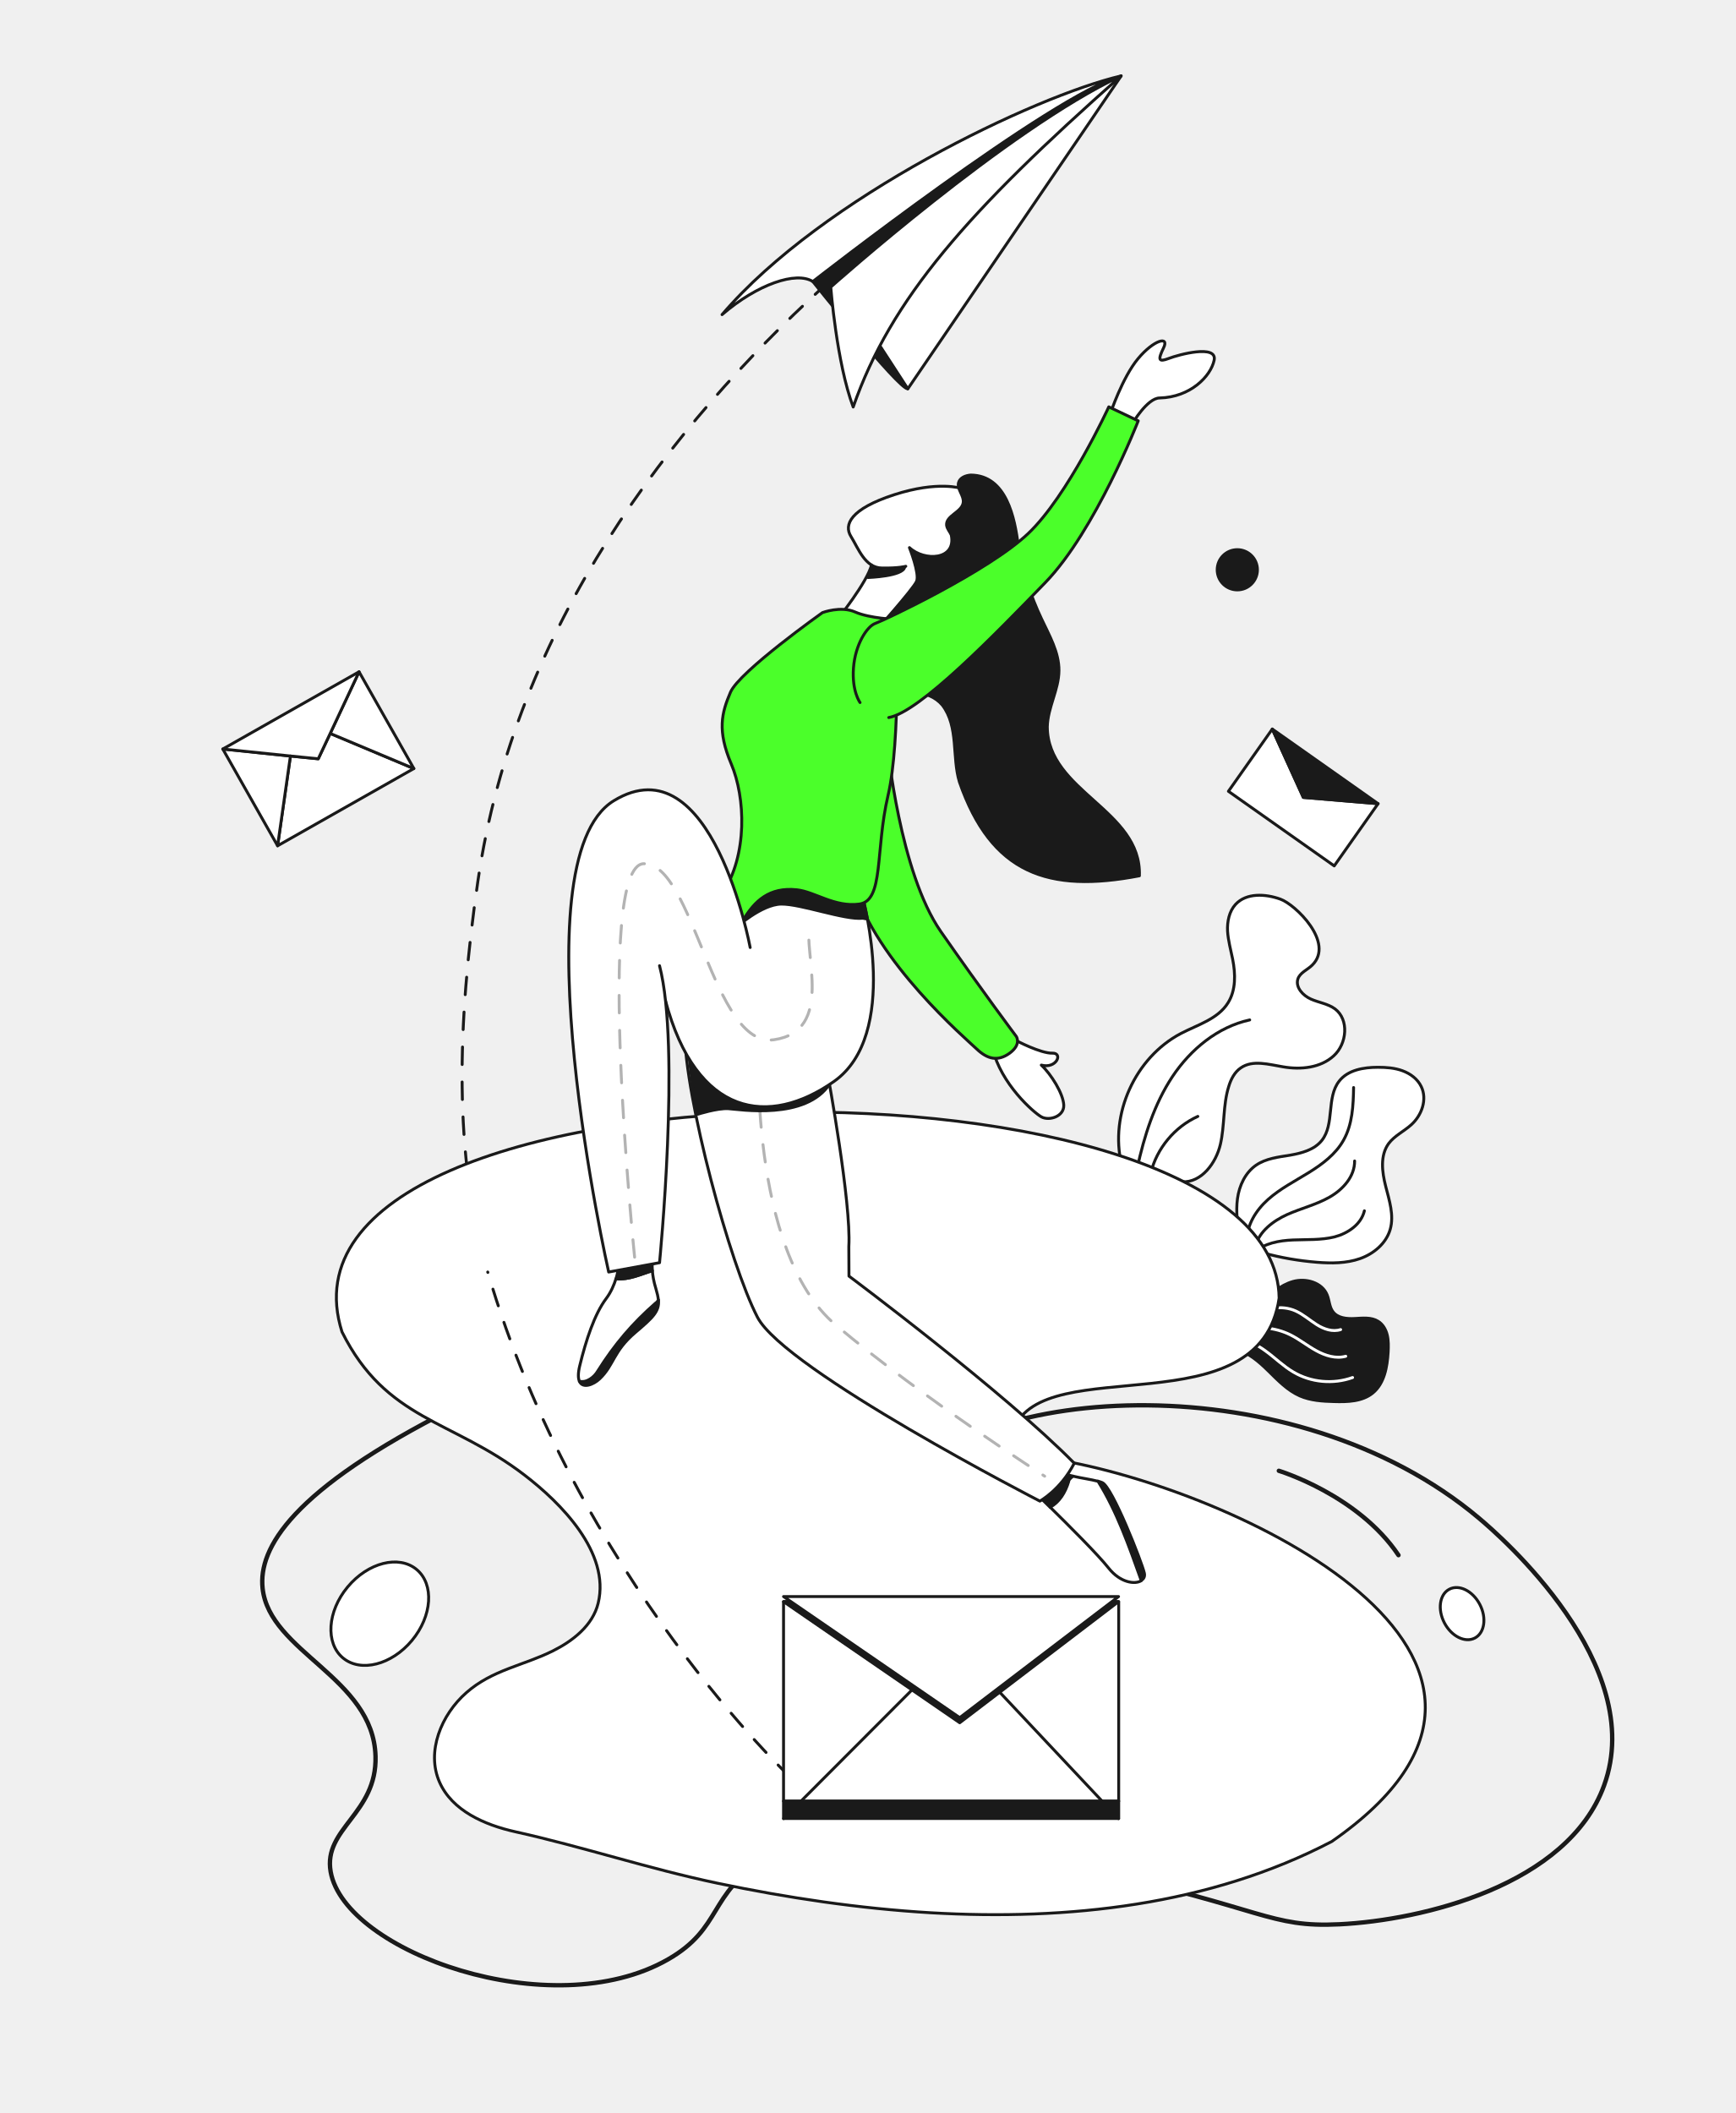
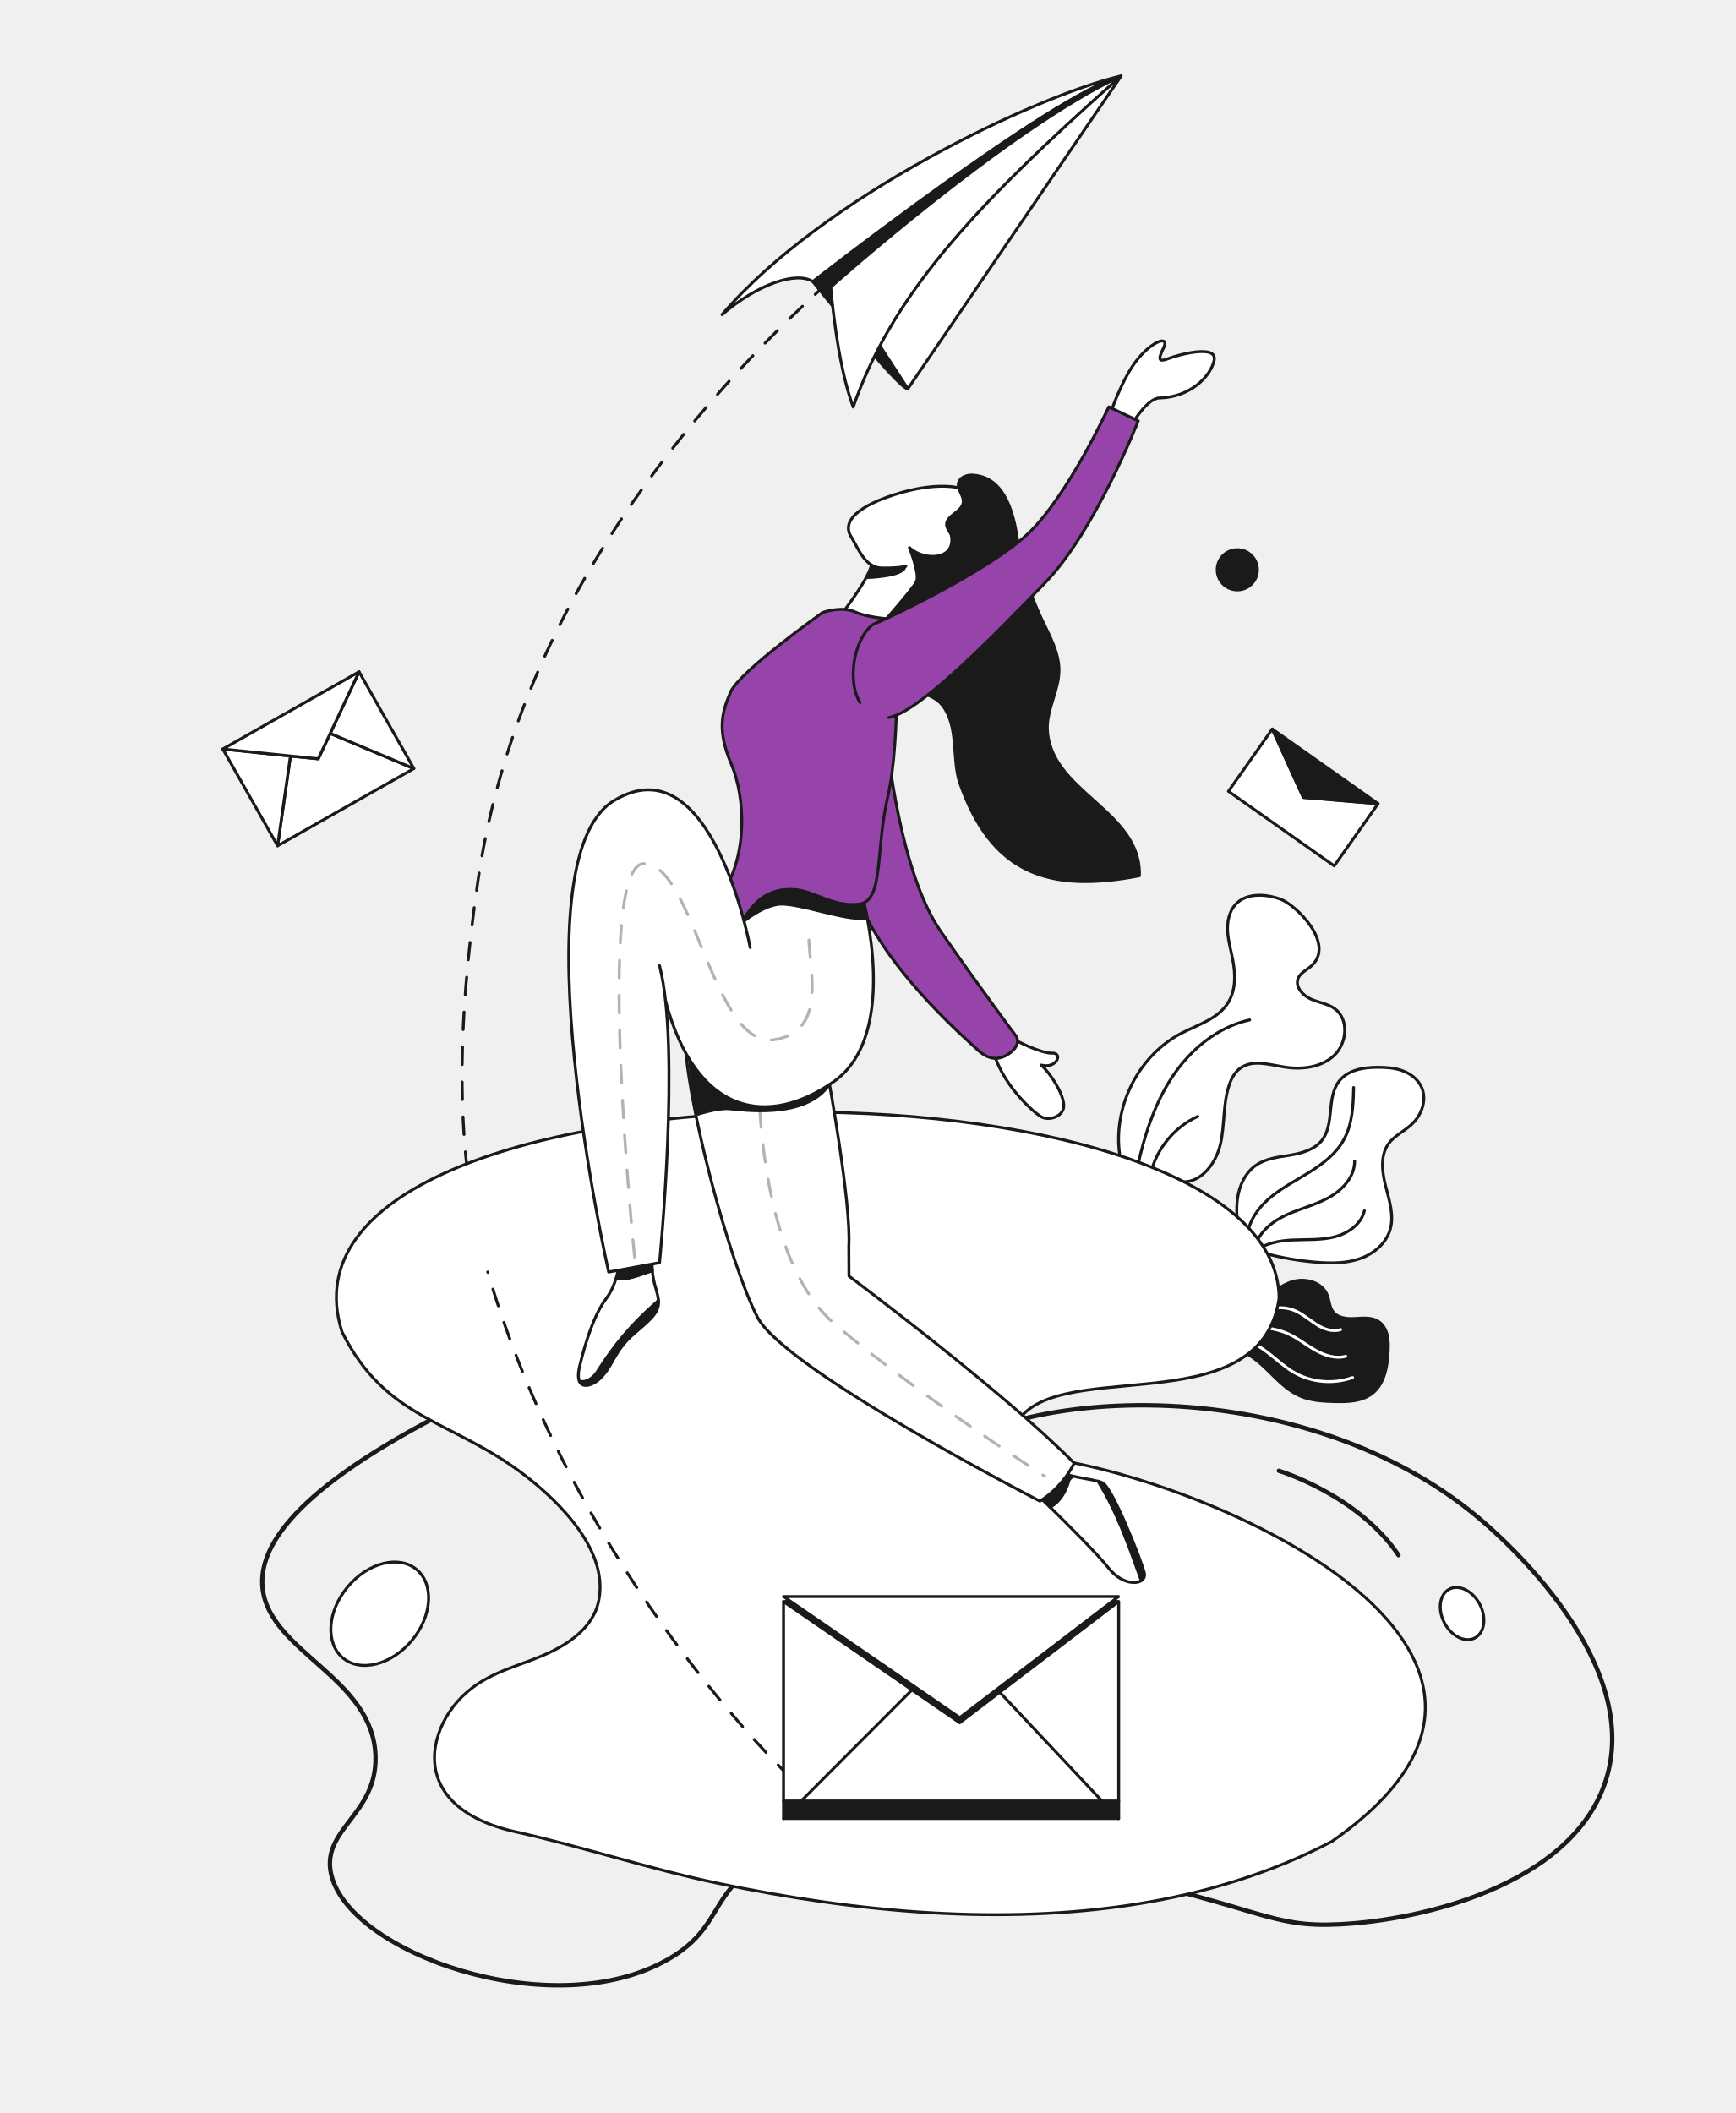
<svg xmlns="http://www.w3.org/2000/svg" version="1.1" id="Layer_1" x="0px" y="0px" viewBox="0 0 1191 1450" style="enable-background:new 0 0 1191 1450;" xml:space="preserve">
  <style type="text/css">
	.st0{fill:none;stroke:#1A1A1A;stroke-width:3;stroke-linecap:round;stroke-linejoin:round;stroke-miterlimit:10;}
	
		.st1{fill:none;stroke:#1A1A1A;stroke-width:2;stroke-linecap:round;stroke-linejoin:round;stroke-miterlimit:10;stroke-dasharray:12;}
	.st2{fill:#1A1A1A;stroke:#1A1A1A;stroke-width:2;stroke-linecap:round;stroke-linejoin:round;stroke-miterlimit:10;}
	.st3{fill:#FFFFFF;stroke:#1A1A1A;stroke-width:2;stroke-linecap:round;stroke-linejoin:round;stroke-miterlimit:10;}
	.st4{fill:none;stroke:#1A1A1A;stroke-width:2;stroke-linecap:round;stroke-linejoin:round;stroke-miterlimit:10;}
	.st5{fill:none;stroke:#FFFFFF;stroke-width:2;stroke-linecap:round;stroke-linejoin:round;stroke-miterlimit:10;}
	
		.st6{fill:none;stroke:#B3B3B3;stroke-width:2;stroke-linecap:round;stroke-linejoin:round;stroke-miterlimit:10;stroke-dasharray:12;}
- 	.st7{fill:#4BFF2A;stroke:#1A1A1A;stroke-width:2;stroke-linecap:round;stroke-linejoin:round;stroke-miterlimit:10;}
+ 	.st7{fill:#9644AA;stroke:#1A1A1A;stroke-width:2;stroke-linecap:round;stroke-linejoin:round;stroke-miterlimit:10;}
+ 	.st8{fill:#FFFFFF;stroke:#1A1A1A;stroke-width:2;stroke-linecap:round;stroke-linejoin:round;stroke-miterlimit:10;}
+ 	.st9{fill:#FFFFFF;stroke:#1A1A1A;stroke-width:2;stroke-linecap:round;stroke-linejoin:round;stroke-miterlimit:10;}
</style>
  <g>
    <path class="st0" d="M310.8,966.5c-110.9,56-133.5,96-130.6,123.4c4.7,43.9,76,61.2,77.5,115.3c1.1,39.4-36,49.5-30.8,79.2   c9.6,54.9,151.5,106,231.5,60.2c37.6-21.5,27.6-45,65.8-68.2c16-9.7,56-28.8,227.2,8c115.8,24.9,119.6,38.5,167.8,36.1   c56.8-2.8,156.7-26.7,181.6-95.3c30.2-83.1-71.5-171.4-86-183.5c-126-106.1-345.8-94.1-401.4-18.1c-10.1,13.8-18.3,34.5-38.2,38.1   c-32.2,5.8-54.8-40.1-100.9-69.2C443.9,973.4,394.2,955.7,310.8,966.5z" />
    <g>
-       <path class="st1" d="M334.6,872.9c-23.5-80-20.8-170.5-6.7-267.9C379,252.3,761.9,54.9,761.9,54.9" />
+       <path class="st1" d="M334.6,872.9c-23.5-80-20.8-170.5-6.7-267.9c51.1-352.7,434-550.1,434-550.1" />
      <path class="st2" d="M557.8,193.2c0,0,58.7,73.6,65.1,73.6C624,254.8,746.5,72.1,765.3,54C690.6,72.2,557.8,193.2,557.8,193.2z" />
      <polygon class="st3" points="623,266.8 581.8,203.4 769.4,52.1   " />
      <path class="st3" d="M557.8,193.2c0,0,164.5-128.4,211.5-141.1c-58.6,13.7-204.8,83-273.8,163.8    C519.9,194.9,546.5,186,557.8,193.2z" />
      <path class="st3" d="M570.1,197c0,0,120.8-108,199.2-144.9C664,145.2,611.4,205,585.5,279.3C574.1,249,570.1,197,570.1,197z" />
    </g>
    <path class="st3" d="M769.7,799.2c-8.4-34.5,9.3-73.5,40.7-90c11.5-6,25.4-9.9,32.3-21c5.5-8.7,5.2-19.9,3.2-30   c-1.3-6.4-3.1-12.8-3.5-19.3c-0.3-6.5,1.1-13.5,5.5-18.3c7.4-8,20.4-7.3,30.7-3.6c10.3,3.6,37.5,29.9,21.9,45.3   c-3.3,3.3-8.6,5.2-9.9,9.7c-1.6,5.7,3.6,11.2,9,13.6s11.7,3.2,16.5,6.7c9.8,7.3,8.3,23.9-0.8,32.2c-9,8.3-22.6,9.7-34.7,7.6   c-9.8-1.6-20.9-5-29.1,0.7c-4.3,2.9-6.8,7.8-8.3,12.8c-4,12.7-2.7,26.6-5.7,39.6s-13,26.4-26.3,25.8" />
    <path class="st3" d="M780.4,801.6c4.8-22,11.7-43.9,24.1-62.7c12.5-18.8,31.1-34.2,53.1-39" />
    <path class="st3" d="M789.7,804.9c4.2-16.9,16.4-31.6,32.3-38.8" />
-     <path class="st3" d="M850.6,849.7c-1.3-9-2.6-18.1-1.4-27.1s5.4-18,12.9-23.1c6.8-4.6,15.3-5.5,23.3-6.8c8-1.4,16.6-3.7,21.7-10.1   c8.9-11.2,3-29.4,11.9-40.7c6-7.7,16.8-9.5,26.6-9.5c5.7,0,11.5,0.4,16.9,2.4c5.4,2,10.3,5.6,12.8,10.8c4.3,8.8,0.4,19.8-6.9,26.3   c-5,4.5-11.5,7.5-15.5,12.9c-5.9,8.2-4.5,19.4-2,29.2c2.5,9.8,5.9,20,3.1,29.7c-2.8,9.6-11.3,16.7-20.7,20   c-9.4,3.3-19.7,3.3-29.6,2.5c-12.4-1-24.7-3.1-36.7-6.4" />
-     <path class="st4" d="M855.7,851.9c-0.3-11.1,6.2-21.4,14.5-28.8c8.3-7.4,18.3-12.5,27.7-18.3c9.4-5.8,18.7-12.7,24.1-22.4   c6.1-10.8,6.7-23.7,6.9-36.1" />
+     <path class="st3" d="M850.6,849.7c-1.3-9-2.6-18.1-1.4-27.1s5.4-18,12.9-23.1c6.8-4.6,15.3-5.5,23.3-6.8c8-1.4,16.6-3.7,21.7-10.1   c8.9-11.2,3-29.4,11.9-40.7c6-7.7,16.8-9.5,26.6-9.5c5.7,0,11.5,0.4,16.9,2.4s10.3,5.6,12.8,10.8c4.3,8.8,0.4,19.8-6.9,26.3   c-5,4.5-11.5,7.5-15.5,12.9c-5.9,8.2-4.5,19.4-2,29.2s5.9,20,3.1,29.7c-2.8,9.6-11.3,16.7-20.7,20s-19.7,3.3-29.6,2.5   c-12.4-1-24.7-3.1-36.7-6.4" />
+     <path class="st4" d="M855.7,851.9c-0.3-11.1,6.2-21.4,14.5-28.8c8.3-7.4,18.3-12.5,27.7-18.3s18.7-12.7,24.1-22.4   c6.1-10.8,6.7-23.7,6.9-36.1" />
    <path class="st4" d="M861.5,855.1c2.8-10.2,12.1-17.2,21.7-21.6c9.6-4.3,20.1-6.8,29.2-12c9.2-5.2,17.3-14.2,17.2-24.8" />
    <path class="st4" d="M860.6,859.4c7.2-6.3,17.2-8.1,26.7-8.5s19.2,0.2,28.5-2.1c9.2-2.4,18.3-8.6,20.5-17.9" />
    <path class="st2" d="M824.4,935.4c3.5-8.5,14.5-11.9,23.4-9.6s16.1,8.6,22.7,15.1c6.6,6.5,13.1,13.3,21.5,17   c7.3,3.2,15.5,3.7,23.4,3.9c9.3,0.3,19.5,0,26.7-5.9c7.9-6.5,9.9-17.8,10.5-28c0.2-3.9,0.3-7.9-0.6-11.7s-3-7.5-6.3-9.5   c-4.6-2.9-10.6-2.2-16-1.9c-5.5,0.3-11.8-0.3-15-4.7c-2.5-3.3-2.4-7.8-4-11.6c-3.5-8.5-14.6-11.6-23.4-9.1s-15.9,9-22.3,15.6" />
    <path class="st5" d="M859.7,904.7c7.6-7.3,19.8-9.4,29.4-5.1c5.3,2.4,9.6,6.3,14.5,9.4s10.9,5.2,16.4,3.4" />
-     <path class="st5" d="M851.5,913.1c11.1-3.3,23.4-2.3,33.8,2.8c6.3,3.1,11.8,7.6,18,11c6.2,3.4,13.4,5.7,20.2,3.8" />
+     <path class="st5" d="M851.5,913.1c11.1-3.3,23.4-2.3,33.8,2.8c6.3,3.1,11.8,7.6,18,11s13.4,5.7,20.2,3.8" />
    <path class="st5" d="M847.2,919.2c7.8-0.4,15.3,3.4,21.6,8.1c6.3,4.6,11.9,10.2,18.7,14.2c12.1,7.2,27.4,8.6,40.7,3.8" />
    <path class="st3" d="M234.7,914c30.4,60.9,75.6,60.1,125.2,98.2c24.8,19,59,53.1,50.6,87.9c-3.7,15.4-17.5,26-31.1,32.8   c-20.3,10.1-41.6,13-59.3,28.6c-17.3,15.1-27.7,40.5-18.5,61.4c8.6,19.6,30.9,29.4,52,34.1c46.8,10.4,91.6,25.4,138.7,35.3   c48.3,10.1,97.3,17.4,146.6,20.3c93.6,5.4,191-5,275-48.9c182.2-126.5-68.9-243-191.2-262.4c-12.3-2.4-27.9-8.1-27.1-20.5   c21.2-54.1,169,0.2,182.2-90C875.6,714.9,172.8,719,234.7,914z" />
    <path class="st2" d="M733.4,1016.6c0-1.2,1.4-2.4,3-3.6c-3.8-0.9-6.9-1.9-8-3.2c-3-3.7-16.5,16-16.5,16s3.5,3.4,8.7,8.5   C727,1030.8,731.1,1024.3,733.4,1016.6z" />
    <path class="st2" d="M785.3,1079.5c-1.8-7.8-22-59.2-28.9-62.1c-0.8-0.3-1.8-0.7-3-1c13.1,20.8,21.4,44.7,29.7,67.8   c0,0.1,0,0.2,0.1,0.3C785,1083.5,785.8,1081.7,785.3,1079.5z" />
    <path class="st3" d="M753.5,1016.5c-4.8-1.3-11.7-2.2-17.1-3.5c-1.6,1.2-3,2.4-3,3.6c-2.3,7.7-6.4,14.2-12.7,17.7   c11.9,11.7,32.7,32.4,40.2,41.9c7.8,9.8,17.9,11.3,22.3,8.5c0-0.1,0-0.2-0.1-0.3C774.8,1061.2,766.5,1037.3,753.5,1016.5z" />
    <path class="st3" d="M568,737.1c0,0,16.3,88.3,14.5,118.4l0.1,20.2c0,0,106.8,79.7,154.6,128.4c-9.5,18.4-23.6,26-23.6,26   s-174.9-89.8-193.8-126.2c-18.9-36.4-49.6-149.8-50.1-196.9L568,737.1z" />
-     <path class="st6" d="M520.6,713.6c0,0-7.4,144.9,53,195.7c60.4,50.8,143.3,103.7,143.3,103.7" />
+     <path class="st6" d="M520.6,713.6c0,0-7.4,144.9,53,195.7S716.9,1013,716.9,1013" />
    <path class="st2" d="M478.9,764.6c0,0,13.5-4.3,21-3.8c7.2,0.4,53.3,8.3,69.7-17.3c-8.5-23.2-8.5-23.2-8.5-23.2L469.7,697   C469.7,697,476.5,761.8,478.9,764.6z" />
    <path class="st3" d="M696.8,713.6c0,0.4,17.7,9.4,25.3,9.1c7.6-0.3,3,11-7.5,8.2c6.8,6.3,15.1,19.7,15.4,27.5s-10.1,11-15.4,8   s-27.7-22.5-33.5-47C691.7,714.2,696.8,713.6,696.8,713.6z" />
    <path class="st7" d="M609.1,511.9c0,0,8.2,86.5,36.5,127.3c28.4,40.8,51.8,72,51.8,72s3.8,5.4-4.5,11.5c-8.3,6-15.4,4-22.6-2.8   c-7.2-6.9-69.2-59.7-84.7-112.5L609.1,511.9z" />
    <path class="st3" d="M456.6,686.4c21.3,80.4,71.3,86.9,115.6,55.8c45.8-32.1,19.9-125.8,19.9-125.8L525,601.3l-23.9,13.5l-59.3,34" />
-     <path class="st2" d="M504.9,636.7c0,0,17.7-16.1,31.2-16.3c13.5-0.2,43.7,11.1,56,9.7c3.2,0.6,3.2,0.6,3.2,0.6l-3.7-18.1   c0,0-68.3-16.3-68.3-15.4c0,0.9-21.7,32.6-21.7,33.6S504.9,636.7,504.9,636.7z" />
+     <path class="st2" d="M504.9,636.7c0,0,17.7-16.1,31.2-16.3s43.7,11.1,56,9.7c3.2,0.6,3.2,0.6,3.2,0.6l-3.7-18.1   c0,0-68.3-16.3-68.3-15.4c0,0.9-21.7,32.6-21.7,33.6S504.9,636.7,504.9,636.7z" />
    <path class="st3" d="M598.1,387.6c-3,12.1-23.4,37.4-23.4,37.4s51.4,12.1,52.8,12.1c1.4,0,43.6-92.7,43.6-92.7l-11.2-9.2   c0,0-16.1-5.5-46.3,4.3c-30.1,9.8-34.7,20.6-29.6,28.7c5.1,8.2,9.6,21.5,21.3,21.6c11.7,0.2,16.3-1.2,16.3-1.2" />
    <path class="st2" d="M595.7,396.3c0,0,24-0.8,25.1-7.1c-18.3,5-22.5,0-22.5,0L595.7,396.3z" />
    <path class="st2" d="M607.2,481.5c11.8-7.9,29.7-9.1,39.5,2.4c11.3,14.8,6.5,35.6,11.7,52.7c21.9,63,61,76.4,123.5,64.4   c1.6-45.3-63.1-57.7-63.2-102.3c0.3-13.2,7.9-25.4,8-38.5c0.1-12.6-6.6-24.1-12-35.6c-7.5-15.8-12.9-32.6-15.9-49.9   c-2.4-19.5-8.2-48.4-32.5-48.7c-3.6,0.2-7.6,1.8-8.5,5.2c-1.2,4.6,3.9,9,3.2,13.7c-0.9,6.6-12,8.9-11.4,15.5   c0.3,2.5,2.2,4.4,3.2,6.7c3.6,17.4-18.6,18.2-28.7,8.7c0,0,7.1,17.8,4.9,23.1s-30,36.3-30,36.3L607.2,481.5z" />
-     <path class="st7" d="M495.6,613.3c17.7-26.6,15.9-66.2,6.2-89.1c-9.7-22.9-6.6-35-0.5-49.2c6.1-14.2,63.1-54.6,63.1-54.6   s12.6-4.8,22.5-0.4c9.9,4.4,28.2,5.1,28.2,5.1s3.2,82.8-5.7,120.8s-2.7,72.2-19.7,74.5c-17,2.3-30.6-8.5-42.9-9.8   c-18.9-2-28.9,7.7-36.6,20.4C502.6,643.6,495.6,613.3,495.6,613.3z" />
-     <path class="st3" d="M761.9,284c0,0,8.3-25,19.1-37.9c10.8-12.9,21.6-15.8,17.5-7.4s-3.4,9.9,3.5,7.3c6.9-2.7,33.5-9.8,31.2,1.2   c-2.3,11-16.3,25.4-37.4,25.9c-8.5,0-18.8,17.7-18.8,17.7L761.9,284z" />
-     <path class="st7" d="M590.2,482.1c0,0-5.7-7.6-4.5-23.8c1.2-16.1,9.3-28.5,15-30.5c5.7-2,77.6-35.8,104.9-61.7s55.3-86.9,55.3-86.9   l20.2,9.6c0,0-29.4,75.5-63.8,111c-34.4,35.5-86.2,89-107.4,92.6" />
-     <path class="st2" d="M449.9,894.2c-15.9,13.9-27.9,27.9-39.8,46.8c-2.3,3.8-7.5,8.2-12.5,6.9c2.3,5.2,9.7,2.3,13.9-1.7   c10-9.5,9.2-18.9,24.6-31.9c12-10.2,16.4-14.3,15.8-22.2C451.4,893,450.7,893.7,449.9,894.2z" />
+     <path class="st7" d="M495.6,613.3c17.7-26.6,15.9-66.2,6.2-89.1c-9.7-22.9-6.6-35-0.5-49.2s63.1-54.6,63.1-54.6s12.6-4.8,22.5-0.4   s28.2,5.1,28.2,5.1s3.2,82.8-5.7,120.8s-2.7,72.2-19.7,74.5s-30.6-8.5-42.9-9.8c-18.9-2-28.9,7.7-36.6,20.4   C502.6,643.6,495.6,613.3,495.6,613.3z" />
+     <path class="st3" d="M761.9,284c0,0,8.3-25,19.1-37.9s21.6-15.8,17.5-7.4s-3.4,9.9,3.5,7.3c6.9-2.7,33.5-9.8,31.2,1.2   s-16.3,25.4-37.4,25.9c-8.5,0-18.8,17.7-18.8,17.7L761.9,284z" />
+     <path class="st7" d="M590.2,482.1c0,0-5.7-7.6-4.5-23.8c1.2-16.1,9.3-28.5,15-30.5s77.6-35.8,104.9-61.7s55.3-86.9,55.3-86.9   l20.2,9.6c0,0-29.4,75.5-63.8,111c-34.4,35.5-86.2,89-107.4,92.6" />
+     <path class="st2" d="M449.9,894.2C434,908.1,422,922.1,410.1,941c-2.3,3.8-7.5,8.2-12.5,6.9c2.3,5.2,9.7,2.3,13.9-1.7   c10-9.5,9.2-18.9,24.6-31.9c12-10.2,16.4-14.3,15.8-22.2C451.4,893,450.7,893.7,449.9,894.2z" />
    <path class="st3" d="M410.1,941c11.9-18.9,23.9-32.8,39.8-46.8c0.8-0.5,1.4-1.2,1.9-2.1c-0.2-2.2-0.8-4.8-1.7-7.8   c-1.5-4.9-2.2-9-2.4-12.3c-8.1,2.4-15.8,6.4-25,5.5c-1.3,4.2-3.4,9.2-6.7,13.6c-8,10.6-13.9,28.6-18.2,46.3   c-1.2,5-1.1,8.4-0.2,10.4C402.6,949.2,407.9,944.8,410.1,941z" />
    <path class="st2" d="M447.7,872c-0.5-6,0.4-9.2,0.4-9.2l-23.4,4.3c0,0-0.2,4.6-2,10.5C431.9,878.3,439.6,874.4,447.7,872z" />
    <ellipse class="st2" cx="849.1" cy="391" rx="13.8" ry="13.8" />
    <g>
      <polygon class="st3" points="945.7,551.5 915.6,594.2 843,543 873.1,500.3 894.4,547.2   " />
      <polygon class="st2" points="945.7,551.5 894.4,547.2 873.1,500.3   " />
    </g>
    <g>
      <polygon class="st3" points="284,527.4 190.5,580.4 199.3,518.8 218.4,520.7 226.6,503.3 226.6,503.3   " />
      <polygon class="st3" points="284,527.4 226.6,503.3 246.4,461   " />
      <polygon class="st3" points="199.3,518.8 190.5,580.4 152.9,514   " />
      <polygon class="st3" points="246.4,461 226.6,503.3 226.6,503.3 218.4,520.7 199.3,518.8 152.9,514   " />
      <line class="st4" x1="199.3" y1="518.8" x2="199.3" y2="518.8" />
    </g>
    <path class="st1" d="M542.5,1219.7c0,0-146.3-137.3-207.8-346.8" />
    <g>
      <rect x="537.7" y="1099.1" class="st3" width="230" height="136.9" />
      <rect x="537.7" y="1236" class="st2" width="230" height="11.9" />
      <polygon class="st2" points="658.6,1182.2 537.7,1099.1 767.6,1099.1   " />
      <polygon class="st3" points="658.6,1178.7 537.7,1095.6 767.6,1095.6   " />
-       <line class="st3" x1="537.7" y1="1248" x2="625.8" y2="1159.7" />
-       <line class="st3" x1="686.1" y1="1161.3" x2="767.6" y2="1248" />
+       <line class="st4" x1="537.7" y1="1248" x2="625.8" y2="1159.7" />
+       <line class="st4" x1="686.1" y1="1161.3" x2="767.6" y2="1248" />
    </g>
-     <ellipse transform="matrix(0.6399 -0.7684 0.7684 0.6399 -757.1219 599.0701)" class="st3" cx="260.7" cy="1107.4" rx="39.5" ry="28.7" />
-     <ellipse transform="matrix(0.8858 -0.464 0.464 0.8858 -399.2904 591.9578)" class="st3" cx="1003.4" cy="1107.4" rx="13.7" ry="18.9" />
+     <ellipse transform="matrix(0.6399 -0.7684 0.7684 0.6399 -757.1 599.0078)" class="st8" cx="260.6" cy="1107.4" rx="39.5" ry="28.7" />
+     <ellipse transform="matrix(0.8858 -0.464 0.464 0.8858 -399.2549 591.996)" class="st9" cx="1003.4" cy="1107.3" rx="13.7" ry="18.9" />
    <path class="st0" d="M877.6,1009.3c0,0,54.4,16.5,82.1,57.9" />
    <path class="st3" d="M514.8,650.2c0,0-26.2-141.9-93.6-100.7s-3.5,323.4-3.5,323.4l34.9-6.4c0,0,14.6-148,0-203.8" />
-     <path class="st6" d="M435.5,862.7c0,0-27.7-269.3,6.3-270c34-0.7,47.5,126.8,89.3,120.8s20-59.8,24.5-79.5" />
+     <path class="st6" d="M435.5,862.7c0,0-27.7-269.3,6.3-270s47.5,126.8,89.3,120.8s20-59.8,24.5-79.5" />
  </g>
</svg>
